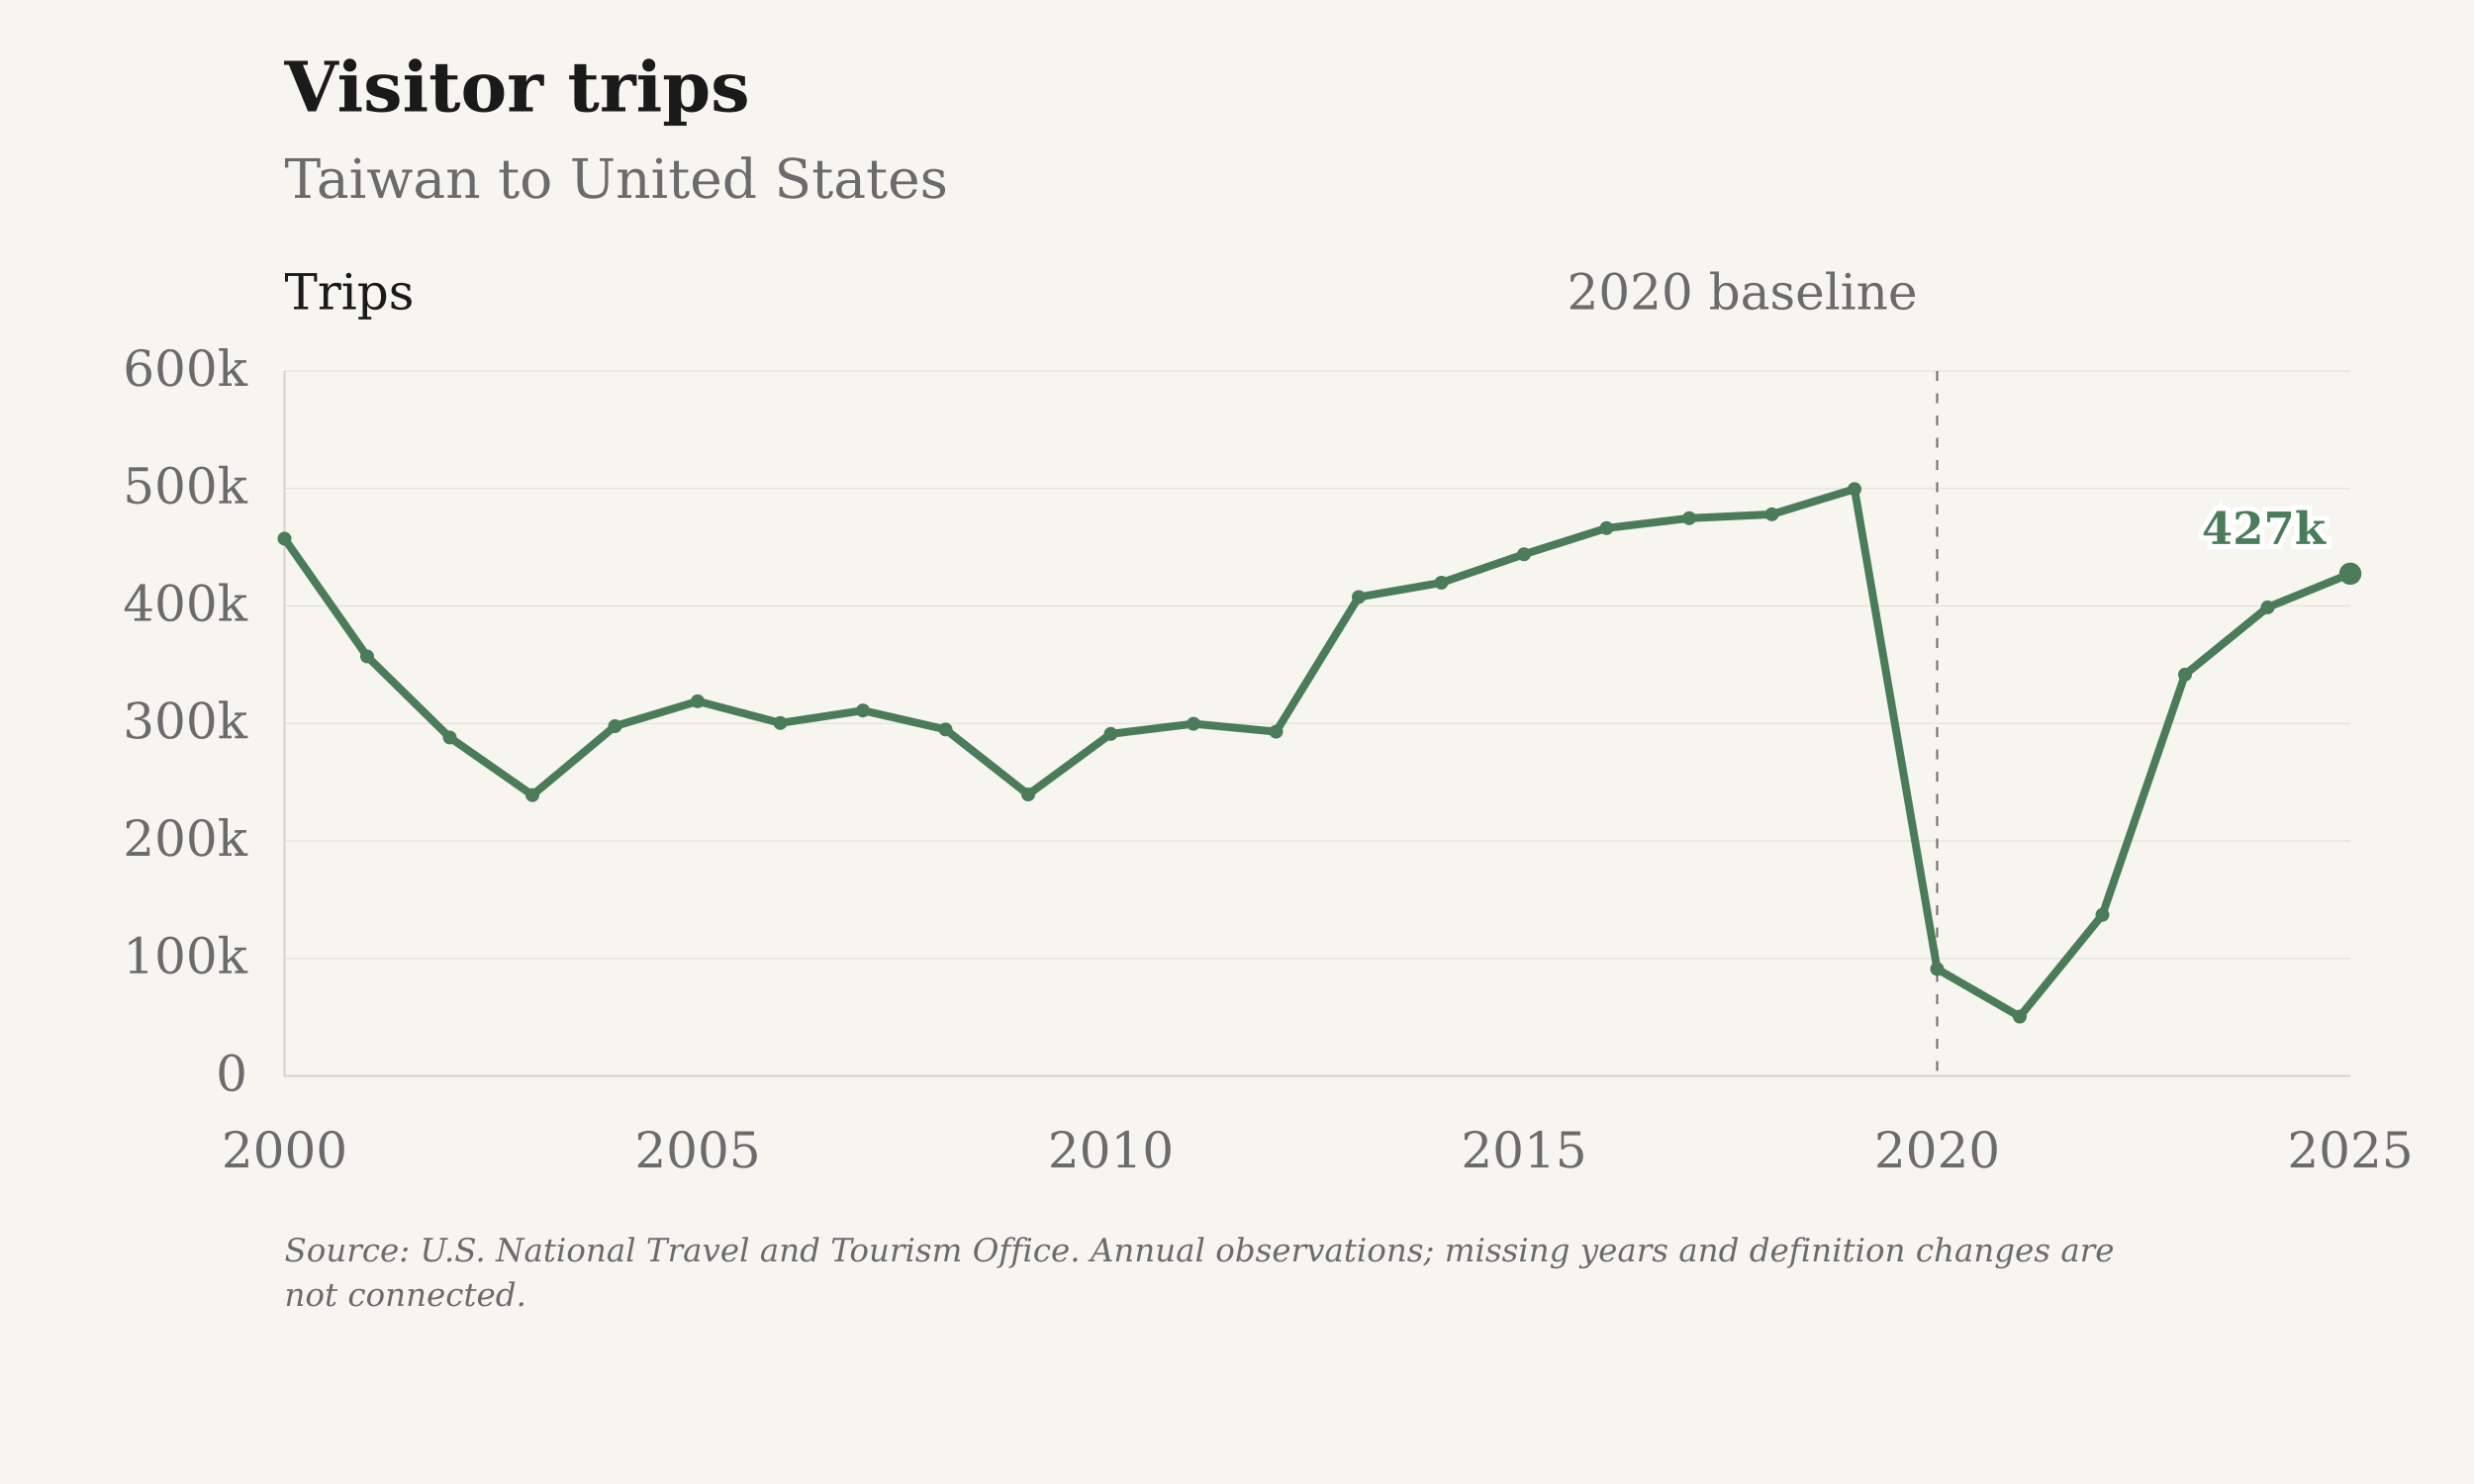
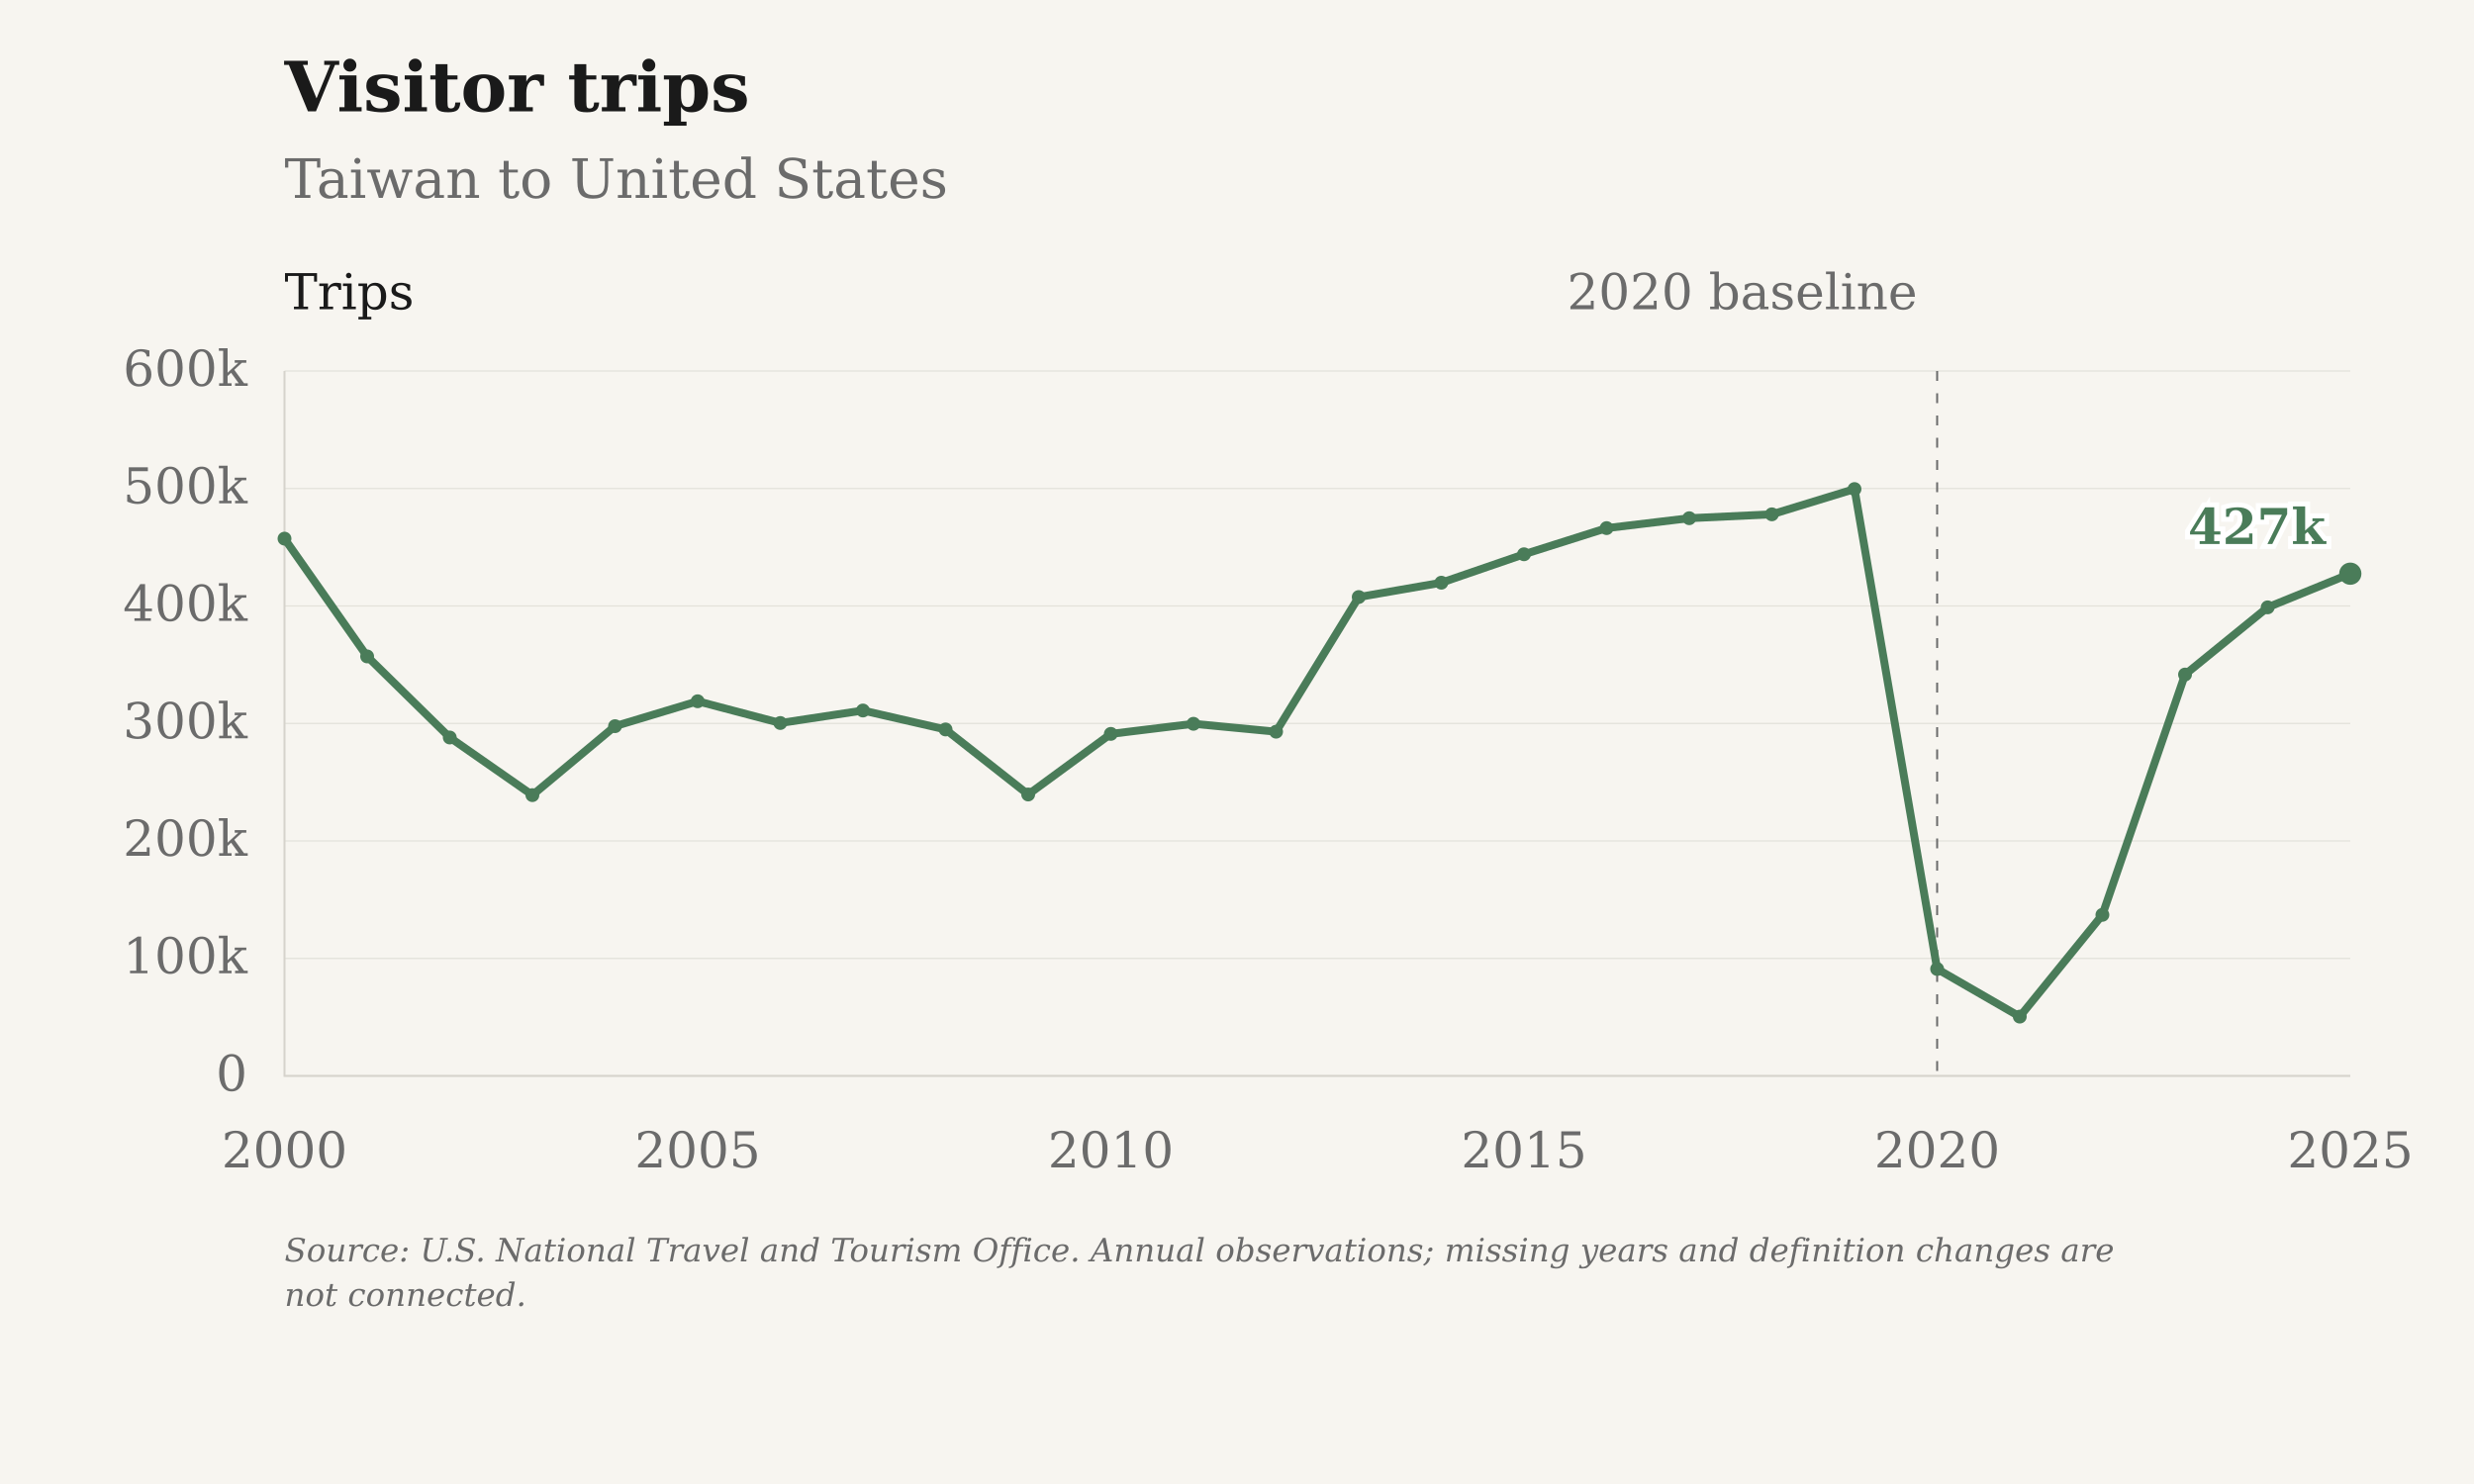
<svg xmlns="http://www.w3.org/2000/svg" viewBox="0 0 1000 600" role="img" aria-label="Visitor trips: Taiwan to United States">
  <rect class="chart-background" width="1000" height="600" fill="#F7F5F0" />
  <g font-family="DejaVu Serif, Georgia, 'Times New Roman', serif" font-size="20" fill="#6B6B6B">
    <text x="115" y="45" font-size="28" font-weight="bold" fill="#1A1A1A">Visitor trips</text>
    <text x="115" y="80" font-size="22">Taiwan to United States</text>
    <path d="M115 435.00H950" stroke="#D6D3CC" stroke-opacity="0.6" stroke-width="0.5" />
    <text x="100" y="441.00" text-anchor="end">0</text>
    <path d="M115 387.50H950" stroke="#D6D3CC" stroke-opacity="0.6" stroke-width="0.5" />
    <text x="100" y="393.50" text-anchor="end">100k</text>
    <path d="M115 340.00H950" stroke="#D6D3CC" stroke-opacity="0.6" stroke-width="0.5" />
    <text x="100" y="346.00" text-anchor="end">200k</text>
    <path d="M115 292.50H950" stroke="#D6D3CC" stroke-opacity="0.6" stroke-width="0.5" />
    <text x="100" y="298.50" text-anchor="end">300k</text>
    <path d="M115 245.00H950" stroke="#D6D3CC" stroke-opacity="0.6" stroke-width="0.5" />
    <text x="100" y="251.00" text-anchor="end">400k</text>
    <path d="M115 197.50H950" stroke="#D6D3CC" stroke-opacity="0.6" stroke-width="0.5" />
    <text x="100" y="203.50" text-anchor="end">500k</text>
    <path d="M115 150.00H950" stroke="#D6D3CC" stroke-opacity="0.6" stroke-width="0.5" />
    <text x="100" y="156.00" text-anchor="end">600k</text>
    <text x="115.00" y="472" text-anchor="middle">2000</text>
    <text x="282.00" y="472" text-anchor="middle">2005</text>
    <text x="449.00" y="472" text-anchor="middle">2010</text>
    <text x="616.00" y="472" text-anchor="middle">2015</text>
    <text x="783.00" y="472" text-anchor="middle">2020</text>
    <text x="950.00" y="472" text-anchor="middle">2025</text>
    <path d="M115 150V435H950" stroke="#D6D3CC" stroke-width="0.8" fill="none" />
    <path d="M783.00 150V435" stroke="#6B6B6B" stroke-width="0.8" stroke-dasharray="4 5" />
    <text x="775.00" y="125" text-anchor="end">2020 baseline</text>
    <text x="115" y="125" fill="#1A1A1A">Trips</text>
    <path class="data-line" d="M115.00,217.78 L148.40,265.39 L181.80,298.18 L215.20,321.48 L248.60,293.60 L282.00,283.53 L315.40,292.32 L348.80,287.27 L382.20,294.93 L415.60,321.22 L449.00,296.72 L482.40,292.64 L515.80,295.83 L549.20,241.39 L582.60,235.59 L616.00,224.10 L649.40,213.52 L682.80,209.52 L716.20,207.95 L749.60,197.73 L783.00,391.77 L816.40,411.03 L849.80,369.88 L883.20,272.73 L916.60,245.56 L950.00,231.95" fill="none" stroke="#4A7C59" stroke-width="3.2" stroke-linejoin="round" />
    <circle cx="115.00" cy="217.78" r="2.8" fill="#4A7C59" />
    <circle cx="148.40" cy="265.39" r="2.8" fill="#4A7C59" />
    <circle cx="181.80" cy="298.18" r="2.8" fill="#4A7C59" />
    <circle cx="215.20" cy="321.48" r="2.8" fill="#4A7C59" />
    <circle cx="248.60" cy="293.60" r="2.8" fill="#4A7C59" />
    <circle cx="282.00" cy="283.53" r="2.8" fill="#4A7C59" />
    <circle cx="315.40" cy="292.32" r="2.8" fill="#4A7C59" />
    <circle cx="348.80" cy="287.27" r="2.8" fill="#4A7C59" />
    <circle cx="382.20" cy="294.93" r="2.8" fill="#4A7C59" />
    <circle cx="415.60" cy="321.22" r="2.8" fill="#4A7C59" />
    <circle cx="449.00" cy="296.72" r="2.8" fill="#4A7C59" />
    <circle cx="482.40" cy="292.64" r="2.8" fill="#4A7C59" />
    <circle cx="515.80" cy="295.83" r="2.8" fill="#4A7C59" />
    <circle cx="549.20" cy="241.39" r="2.8" fill="#4A7C59" />
    <circle cx="582.60" cy="235.59" r="2.8" fill="#4A7C59" />
    <circle cx="616.00" cy="224.10" r="2.8" fill="#4A7C59" />
    <circle cx="649.40" cy="213.52" r="2.8" fill="#4A7C59" />
    <circle cx="682.80" cy="209.52" r="2.8" fill="#4A7C59" />
    <circle cx="716.20" cy="207.95" r="2.8" fill="#4A7C59" />
    <circle cx="749.60" cy="197.73" r="2.8" fill="#4A7C59" />
    <circle cx="783.00" cy="391.77" r="2.8" fill="#4A7C59" />
    <circle cx="816.40" cy="411.03" r="2.8" fill="#4A7C59" />
    <circle cx="849.80" cy="369.88" r="2.8" fill="#4A7C59" />
    <circle cx="883.20" cy="272.73" r="2.8" fill="#4A7C59" />
    <circle cx="916.60" cy="245.56" r="2.8" fill="#4A7C59" />
    <circle cx="950.00" cy="231.95" r="4.5" fill="#4A7C59" />
-     <text class="end-label" x="940.00" y="219.95" text-anchor="end" font-size="18" font-weight="bold" fill="#4A7C59" stroke="#FFFFFF" stroke-width="4" paint-order="stroke">427k</text>
+     <text class="end-label" x="940.00" y="219.95" text-anchor="end" font-size="20" font-weight="bold" fill="#4A7C59" stroke="#FFFFFF" stroke-width="4" paint-order="stroke">427k</text>
    <text class="figure-source" x="115" y="510" font-size="13" font-style="italic">Source: U.S. National Travel and Tourism Office. Annual observations; missing years and definition changes are</text>
    <text class="figure-source" x="115" y="528" font-size="13" font-style="italic">not connected.</text>
  </g>
</svg>
